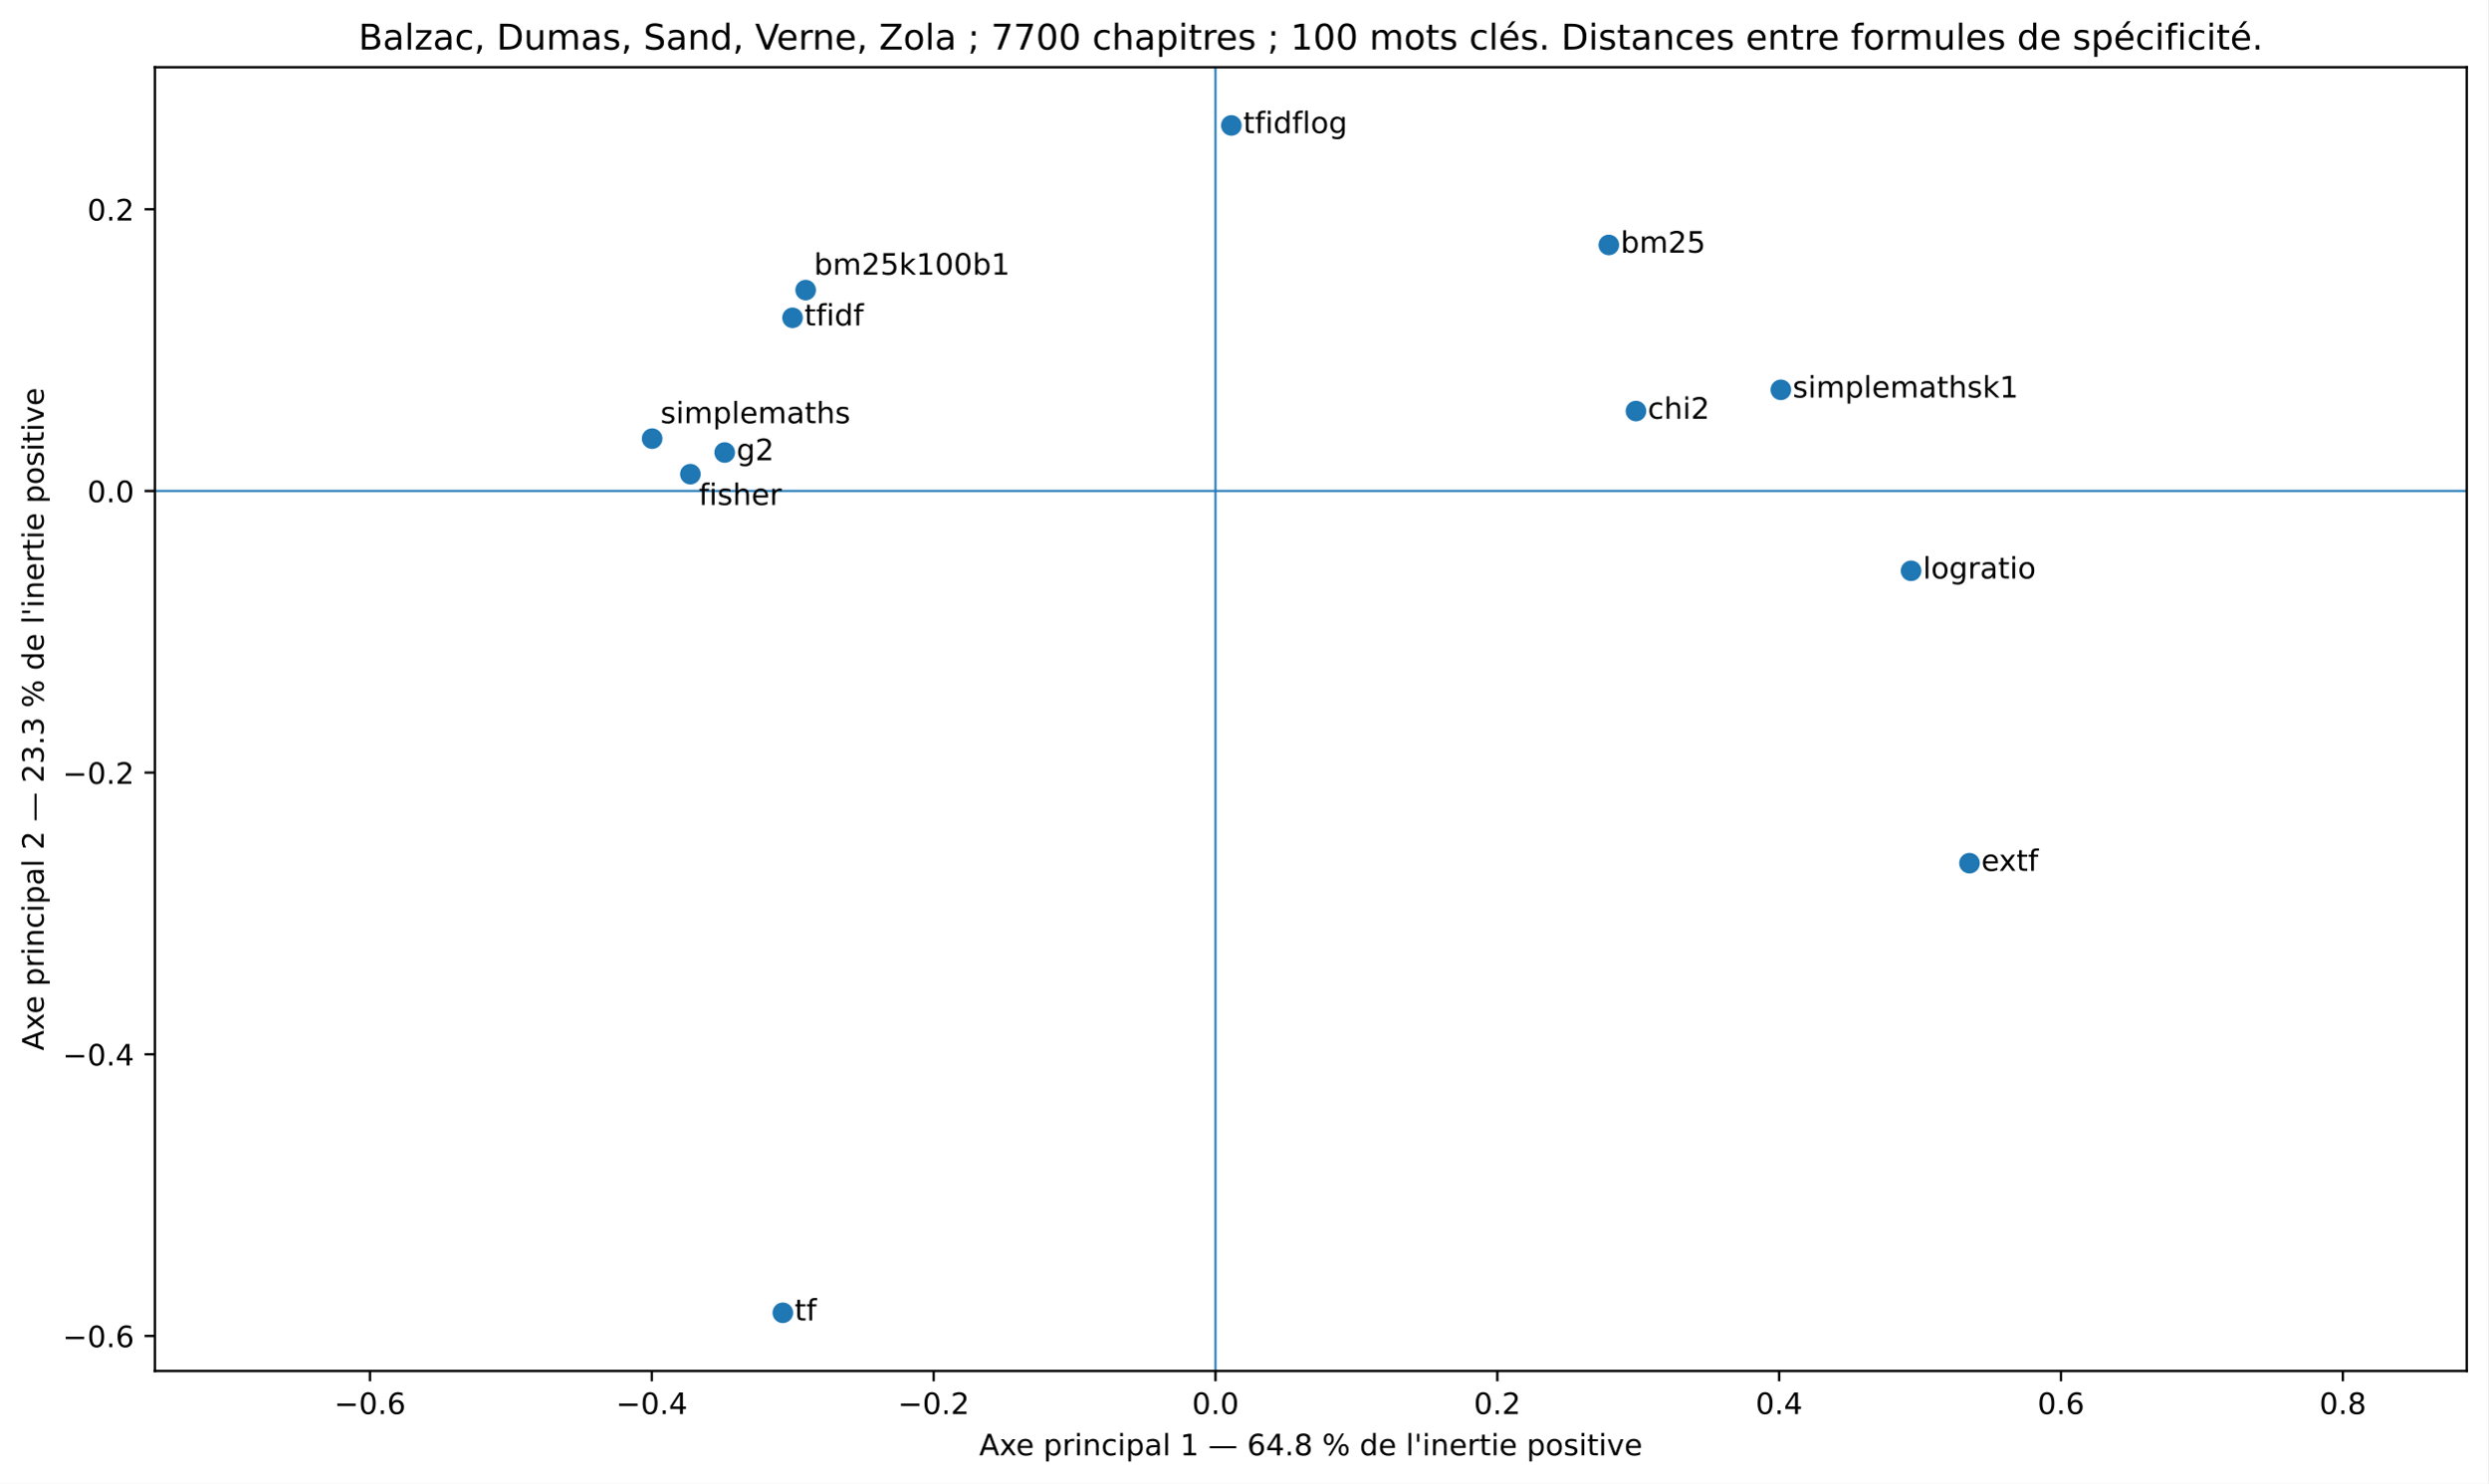
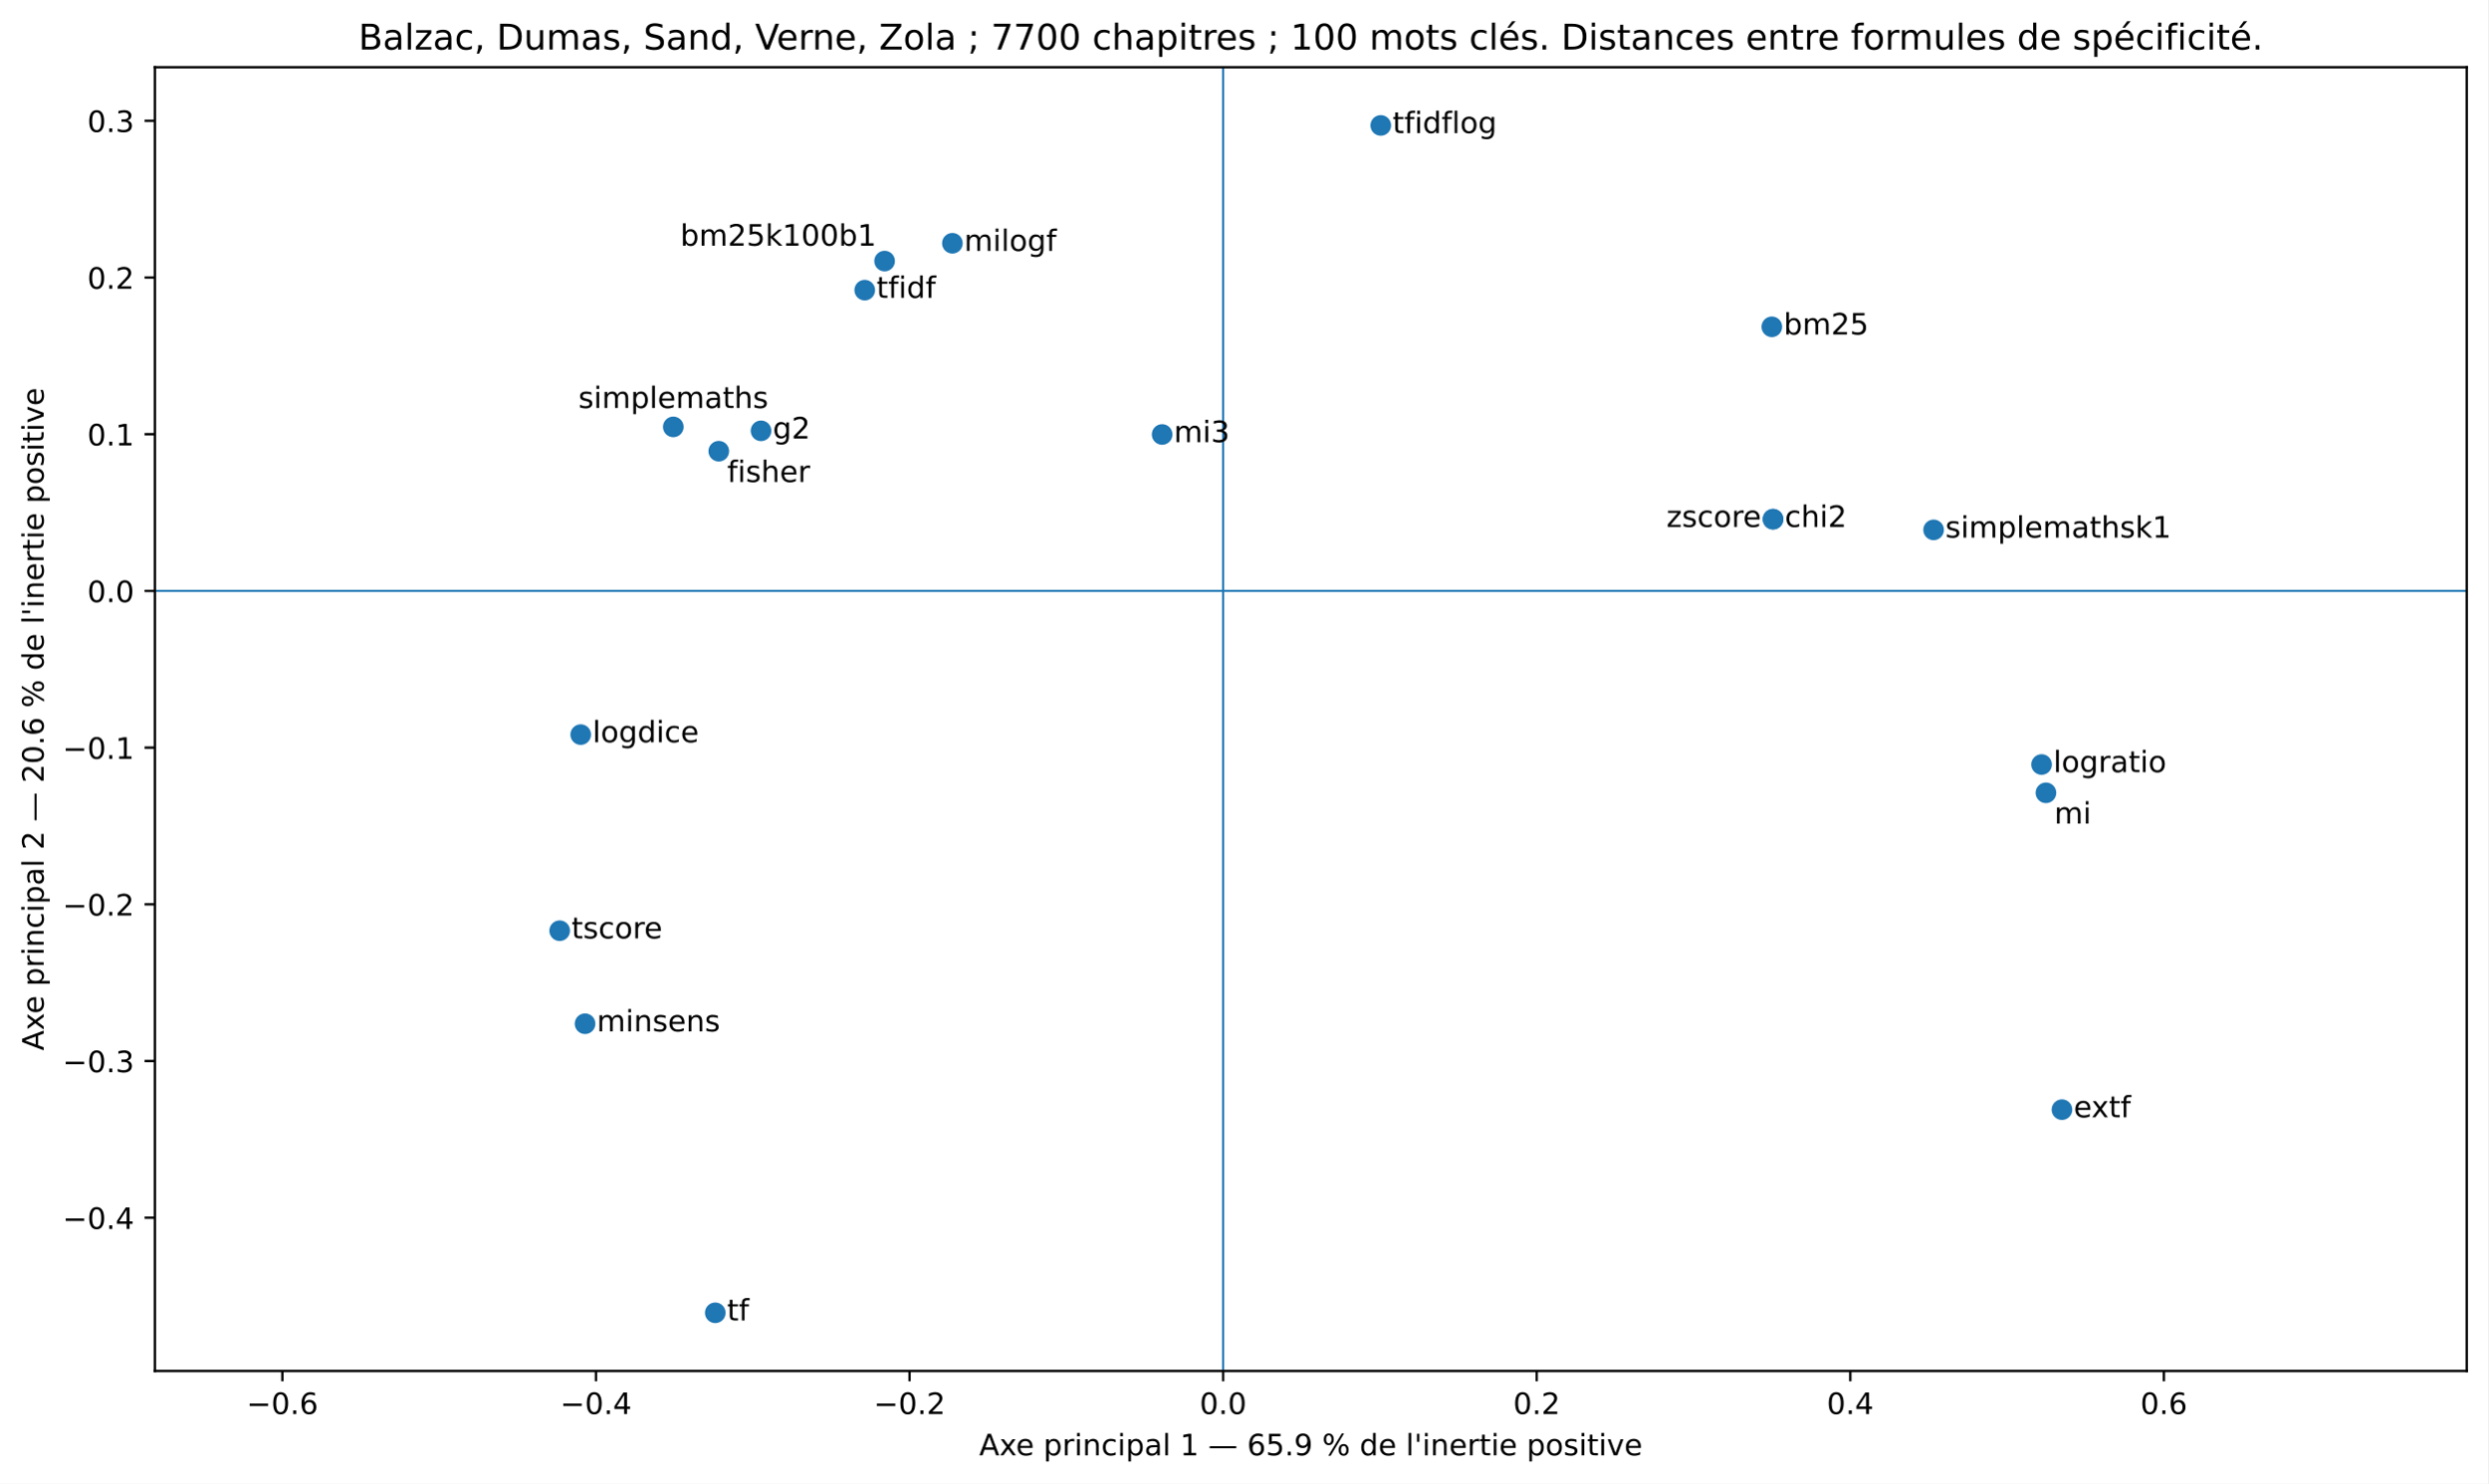
<svg xmlns="http://www.w3.org/2000/svg" xmlns:xlink="http://www.w3.org/1999/xlink" width="843.075pt" height="503.033pt" viewBox="0 0 843.075 503.033" version="1.1">
  <defs>
    <style type="text/css">*{stroke-linejoin: round; stroke-linecap: butt}</style>
  </defs>
  <g id="figure_1">
    <g id="patch_1">
      <path d="M 0 503.033  L 843.075 503.033  L 843.075 0  L 0 0  z " style="fill: #ffffff" />
    </g>
    <g id="axes_1">
      <g id="patch_2">
        <path d="M 52.484 464.832  L 835.875 464.832  L 835.875 22.798  L 52.484 22.798  z " style="fill: #ffffff" />
      </g>
      <g id="line2d_1">
-         <path d="M 52.484 166.451  L 835.875 166.451  " clip-path="url(#p23ab444b12)" style="fill: none; stroke: #1f77b4; stroke-width: 0.7; stroke-linecap: square" />
+         <path d="M 52.484 200.348  L 835.875 200.348  " clip-path="url(#p3d2e764efc)" style="fill: none; stroke: #1f77b4; stroke-width: 0.7; stroke-linecap: square" />
      </g>
      <g id="line2d_2">
-         <path d="M 411.875 464.832  L 411.875 22.798  " clip-path="url(#p23ab444b12)" style="fill: none; stroke: #1f77b4; stroke-width: 0.7; stroke-linecap: square" />
+         <path d="M 414.466 464.832  L 414.466 22.798  " clip-path="url(#p3d2e764efc)" style="fill: none; stroke: #1f77b4; stroke-width: 0.7; stroke-linecap: square" />
      </g>
      <g id="matplotlib.axis_1">
        <g id="xtick_1">
          <g id="line2d_3">
            <defs>
-               <path id="m0a934659a6" d="M 0 0  L 0 3.5  " style="stroke: #000000; stroke-width: 0.8" />
+               <path id="m25b15e0259" d="M 0 0  L 0 3.5  " style="stroke: #000000; stroke-width: 0.8" />
            </defs>
            <g>
-               <use xlink:href="#m0a934659a6" x="125.357" y="464.832" style="stroke: #000000; stroke-width: 0.8" />
+               <use xlink:href="#m25b15e0259" x="95.677" y="464.832" style="stroke: #000000; stroke-width: 0.8" />
            </g>
          </g>
          <g id="text_1">
-             <text style="font-size: 10px; font-family: 'DejaVu Sans', 'Bitstream Vera Sans', 'Computer Modern Sans Serif', 'Lucida Grande', 'Verdana', 'Geneva', 'Lucid', 'Arial', 'Helvetica', 'Avant Garde', sans-serif; text-anchor: middle" x="125.357" y="479.43" transform="rotate(-0 125.3569 479.4297)">−0.6</text>
+             <text style="font-size: 10px; font-family: 'DejaVu Sans', 'Bitstream Vera Sans', 'Computer Modern Sans Serif', 'Lucida Grande', 'Verdana', 'Geneva', 'Lucid', 'Arial', 'Helvetica', 'Avant Garde', sans-serif; text-anchor: middle" x="95.677" y="479.43" transform="rotate(-0 95.67743 479.4297)">−0.6</text>
          </g>
        </g>
        <g id="xtick_2">
          <g id="line2d_4">
            <g>
-               <use xlink:href="#m0a934659a6" x="220.863" y="464.832" style="stroke: #000000; stroke-width: 0.8" />
+               <use xlink:href="#m25b15e0259" x="201.94" y="464.832" style="stroke: #000000; stroke-width: 0.8" />
            </g>
          </g>
          <g id="text_2">
-             <text style="font-size: 10px; font-family: 'DejaVu Sans', 'Bitstream Vera Sans', 'Computer Modern Sans Serif', 'Lucida Grande', 'Verdana', 'Geneva', 'Lucid', 'Arial', 'Helvetica', 'Avant Garde', sans-serif; text-anchor: middle" x="220.863" y="479.43" transform="rotate(-0 220.8629 479.4297)">−0.4</text>
+             <text style="font-size: 10px; font-family: 'DejaVu Sans', 'Bitstream Vera Sans', 'Computer Modern Sans Serif', 'Lucida Grande', 'Verdana', 'Geneva', 'Lucid', 'Arial', 'Helvetica', 'Avant Garde', sans-serif; text-anchor: middle" x="201.94" y="479.43" transform="rotate(-0 201.9403 479.4297)">−0.4</text>
          </g>
        </g>
        <g id="xtick_3">
          <g id="line2d_5">
            <g>
-               <use xlink:href="#m0a934659a6" x="316.369" y="464.832" style="stroke: #000000; stroke-width: 0.8" />
+               <use xlink:href="#m25b15e0259" x="308.203" y="464.832" style="stroke: #000000; stroke-width: 0.8" />
            </g>
          </g>
          <g id="text_3">
-             <text style="font-size: 10px; font-family: 'DejaVu Sans', 'Bitstream Vera Sans', 'Computer Modern Sans Serif', 'Lucida Grande', 'Verdana', 'Geneva', 'Lucid', 'Arial', 'Helvetica', 'Avant Garde', sans-serif; text-anchor: middle" x="316.369" y="479.43" transform="rotate(-0 316.369 479.4297)">−0.2</text>
+             <text style="font-size: 10px; font-family: 'DejaVu Sans', 'Bitstream Vera Sans', 'Computer Modern Sans Serif', 'Lucida Grande', 'Verdana', 'Geneva', 'Lucid', 'Arial', 'Helvetica', 'Avant Garde', sans-serif; text-anchor: middle" x="308.203" y="479.43" transform="rotate(-0 308.2031 479.4297)">−0.2</text>
          </g>
        </g>
        <g id="xtick_4">
          <g id="line2d_6">
            <g>
-               <use xlink:href="#m0a934659a6" x="411.875" y="464.832" style="stroke: #000000; stroke-width: 0.8" />
+               <use xlink:href="#m25b15e0259" x="414.466" y="464.832" style="stroke: #000000; stroke-width: 0.8" />
            </g>
          </g>
          <g id="text_4">
-             <text style="font-size: 10px; font-family: 'DejaVu Sans', 'Bitstream Vera Sans', 'Computer Modern Sans Serif', 'Lucida Grande', 'Verdana', 'Geneva', 'Lucid', 'Arial', 'Helvetica', 'Avant Garde', sans-serif; text-anchor: middle" x="411.875" y="479.43" transform="rotate(-0 411.875 479.4297)">0.0</text>
+             <text style="font-size: 10px; font-family: 'DejaVu Sans', 'Bitstream Vera Sans', 'Computer Modern Sans Serif', 'Lucida Grande', 'Verdana', 'Geneva', 'Lucid', 'Arial', 'Helvetica', 'Avant Garde', sans-serif; text-anchor: middle" x="414.466" y="479.43" transform="rotate(-0 414.4659 479.4297)">0.0</text>
          </g>
        </g>
        <g id="xtick_5">
          <g id="line2d_7">
            <g>
-               <use xlink:href="#m0a934659a6" x="507.381" y="464.832" style="stroke: #000000; stroke-width: 0.8" />
+               <use xlink:href="#m25b15e0259" x="520.729" y="464.832" style="stroke: #000000; stroke-width: 0.8" />
            </g>
          </g>
          <g id="text_5">
-             <text style="font-size: 10px; font-family: 'DejaVu Sans', 'Bitstream Vera Sans', 'Computer Modern Sans Serif', 'Lucida Grande', 'Verdana', 'Geneva', 'Lucid', 'Arial', 'Helvetica', 'Avant Garde', sans-serif; text-anchor: middle" x="507.381" y="479.43" transform="rotate(-0 507.381 479.4297)">0.2</text>
+             <text style="font-size: 10px; font-family: 'DejaVu Sans', 'Bitstream Vera Sans', 'Computer Modern Sans Serif', 'Lucida Grande', 'Verdana', 'Geneva', 'Lucid', 'Arial', 'Helvetica', 'Avant Garde', sans-serif; text-anchor: middle" x="520.729" y="479.43" transform="rotate(-0 520.7287 479.4297)">0.2</text>
          </g>
        </g>
        <g id="xtick_6">
          <g id="line2d_8">
            <g>
-               <use xlink:href="#m0a934659a6" x="602.887" y="464.832" style="stroke: #000000; stroke-width: 0.8" />
+               <use xlink:href="#m25b15e0259" x="626.992" y="464.832" style="stroke: #000000; stroke-width: 0.8" />
            </g>
          </g>
          <g id="text_6">
-             <text style="font-size: 10px; font-family: 'DejaVu Sans', 'Bitstream Vera Sans', 'Computer Modern Sans Serif', 'Lucida Grande', 'Verdana', 'Geneva', 'Lucid', 'Arial', 'Helvetica', 'Avant Garde', sans-serif; text-anchor: middle" x="602.887" y="479.43" transform="rotate(-0 602.8871 479.4297)">0.4</text>
+             <text style="font-size: 10px; font-family: 'DejaVu Sans', 'Bitstream Vera Sans', 'Computer Modern Sans Serif', 'Lucida Grande', 'Verdana', 'Geneva', 'Lucid', 'Arial', 'Helvetica', 'Avant Garde', sans-serif; text-anchor: middle" x="626.992" y="479.43" transform="rotate(-0 626.9916 479.4297)">0.4</text>
          </g>
        </g>
        <g id="xtick_7">
          <g id="line2d_9">
            <g>
-               <use xlink:href="#m0a934659a6" x="698.393" y="464.832" style="stroke: #000000; stroke-width: 0.8" />
+               <use xlink:href="#m25b15e0259" x="733.254" y="464.832" style="stroke: #000000; stroke-width: 0.8" />
            </g>
          </g>
          <g id="text_7">
-             <text style="font-size: 10px; font-family: 'DejaVu Sans', 'Bitstream Vera Sans', 'Computer Modern Sans Serif', 'Lucida Grande', 'Verdana', 'Geneva', 'Lucid', 'Arial', 'Helvetica', 'Avant Garde', sans-serif; text-anchor: middle" x="698.393" y="479.43" transform="rotate(-0 698.3931 479.4297)">0.6</text>
-           </g>
-         </g>
-         <g id="xtick_8">
-           <g id="line2d_10">
-             <g>
-               <use xlink:href="#m0a934659a6" x="793.899" y="464.832" style="stroke: #000000; stroke-width: 0.8" />
-             </g>
-           </g>
-           <g id="text_8">
-             <text style="font-size: 10px; font-family: 'DejaVu Sans', 'Bitstream Vera Sans', 'Computer Modern Sans Serif', 'Lucida Grande', 'Verdana', 'Geneva', 'Lucid', 'Arial', 'Helvetica', 'Avant Garde', sans-serif; text-anchor: middle" x="793.899" y="479.43" transform="rotate(-0 793.8992 479.4297)">0.8</text>
-           </g>
-         </g>
-         <g id="text_9">
-           <text style="font-size: 10px; font-family: 'DejaVu Sans', 'Bitstream Vera Sans', 'Computer Modern Sans Serif', 'Lucida Grande', 'Verdana', 'Geneva', 'Lucid', 'Arial', 'Helvetica', 'Avant Garde', sans-serif; text-anchor: middle" x="444.179" y="493.43" transform="rotate(-0 444.1793 493.4304)">Axe principal 1 — 64.8 % de l'inertie positive</text>
+             <text style="font-size: 10px; font-family: 'DejaVu Sans', 'Bitstream Vera Sans', 'Computer Modern Sans Serif', 'Lucida Grande', 'Verdana', 'Geneva', 'Lucid', 'Arial', 'Helvetica', 'Avant Garde', sans-serif; text-anchor: middle" x="733.254" y="479.43" transform="rotate(-0 733.2544 479.4297)">0.6</text>
+           </g>
+         </g>
+         <g id="text_8">
+           <text style="font-size: 10px; font-family: 'DejaVu Sans', 'Bitstream Vera Sans', 'Computer Modern Sans Serif', 'Lucida Grande', 'Verdana', 'Geneva', 'Lucid', 'Arial', 'Helvetica', 'Avant Garde', sans-serif; text-anchor: middle" x="444.179" y="493.43" transform="rotate(-0 444.1793 493.4304)">Axe principal 1 — 65.9 % de l'inertie positive</text>
        </g>
      </g>
      <g id="matplotlib.axis_2">
        <g id="ytick_1">
+           <g id="line2d_10">
+             <defs>
+               <path id="md49e7194d9" d="M 0 0  L -3.5 0  " style="stroke: #000000; stroke-width: 0.8" />
+             </defs>
+             <g>
+               <use xlink:href="#md49e7194d9" x="52.484" y="412.873" style="stroke: #000000; stroke-width: 0.8" />
+             </g>
+           </g>
+           <g id="text_9">
+             <text style="font-size: 10px; font-family: 'DejaVu Sans', 'Bitstream Vera Sans', 'Computer Modern Sans Serif', 'Lucida Grande', 'Verdana', 'Geneva', 'Lucid', 'Arial', 'Helvetica', 'Avant Garde', sans-serif; text-anchor: end" x="45.484" y="416.672" transform="rotate(-0 45.48359 416.6723)">−0.4</text>
+           </g>
+         </g>
+         <g id="ytick_2">
          <g id="line2d_11">
-             <defs>
-               <path id="m135f338078" d="M 0 0  L -3.5 0  " style="stroke: #000000; stroke-width: 0.8" />
-             </defs>
-             <g>
-               <use xlink:href="#m135f338078" x="52.484" y="452.969" style="stroke: #000000; stroke-width: 0.8" />
+             <g>
+               <use xlink:href="#md49e7194d9" x="52.484" y="359.742" style="stroke: #000000; stroke-width: 0.8" />
            </g>
          </g>
          <g id="text_10">
-             <text style="font-size: 10px; font-family: 'DejaVu Sans', 'Bitstream Vera Sans', 'Computer Modern Sans Serif', 'Lucida Grande', 'Verdana', 'Geneva', 'Lucid', 'Arial', 'Helvetica', 'Avant Garde', sans-serif; text-anchor: end" x="45.484" y="456.768" transform="rotate(-0 45.48359 456.7675)">−0.6</text>
-           </g>
-         </g>
-         <g id="ytick_2">
+             <text style="font-size: 10px; font-family: 'DejaVu Sans', 'Bitstream Vera Sans', 'Computer Modern Sans Serif', 'Lucida Grande', 'Verdana', 'Geneva', 'Lucid', 'Arial', 'Helvetica', 'Avant Garde', sans-serif; text-anchor: end" x="45.484" y="363.541" transform="rotate(-0 45.48359 363.5409)">−0.3</text>
+           </g>
+         </g>
+         <g id="ytick_3">
          <g id="line2d_12">
            <g>
-               <use xlink:href="#m135f338078" x="52.484" y="357.463" style="stroke: #000000; stroke-width: 0.8" />
+               <use xlink:href="#md49e7194d9" x="52.484" y="306.611" style="stroke: #000000; stroke-width: 0.8" />
            </g>
          </g>
          <g id="text_11">
-             <text style="font-size: 10px; font-family: 'DejaVu Sans', 'Bitstream Vera Sans', 'Computer Modern Sans Serif', 'Lucida Grande', 'Verdana', 'Geneva', 'Lucid', 'Arial', 'Helvetica', 'Avant Garde', sans-serif; text-anchor: end" x="45.484" y="361.261" transform="rotate(-0 45.48359 361.2615)">−0.4</text>
-           </g>
-         </g>
-         <g id="ytick_3">
+             <text style="font-size: 10px; font-family: 'DejaVu Sans', 'Bitstream Vera Sans', 'Computer Modern Sans Serif', 'Lucida Grande', 'Verdana', 'Geneva', 'Lucid', 'Arial', 'Helvetica', 'Avant Garde', sans-serif; text-anchor: end" x="45.484" y="310.409" transform="rotate(-0 45.48359 310.4095)">−0.2</text>
+           </g>
+         </g>
+         <g id="ytick_4">
          <g id="line2d_13">
            <g>
-               <use xlink:href="#m135f338078" x="52.484" y="261.957" style="stroke: #000000; stroke-width: 0.8" />
+               <use xlink:href="#md49e7194d9" x="52.484" y="253.479" style="stroke: #000000; stroke-width: 0.8" />
            </g>
          </g>
          <g id="text_12">
-             <text style="font-size: 10px; font-family: 'DejaVu Sans', 'Bitstream Vera Sans', 'Computer Modern Sans Serif', 'Lucida Grande', 'Verdana', 'Geneva', 'Lucid', 'Arial', 'Helvetica', 'Avant Garde', sans-serif; text-anchor: end" x="45.484" y="265.755" transform="rotate(-0 45.48359 265.7554)">−0.2</text>
-           </g>
-         </g>
-         <g id="ytick_4">
+             <text style="font-size: 10px; font-family: 'DejaVu Sans', 'Bitstream Vera Sans', 'Computer Modern Sans Serif', 'Lucida Grande', 'Verdana', 'Geneva', 'Lucid', 'Arial', 'Helvetica', 'Avant Garde', sans-serif; text-anchor: end" x="45.484" y="257.278" transform="rotate(-0 45.48359 257.2781)">−0.1</text>
+           </g>
+         </g>
+         <g id="ytick_5">
          <g id="line2d_14">
            <g>
-               <use xlink:href="#m135f338078" x="52.484" y="166.451" style="stroke: #000000; stroke-width: 0.8" />
+               <use xlink:href="#md49e7194d9" x="52.484" y="200.348" style="stroke: #000000; stroke-width: 0.8" />
            </g>
          </g>
          <g id="text_13">
-             <text style="font-size: 10px; font-family: 'DejaVu Sans', 'Bitstream Vera Sans', 'Computer Modern Sans Serif', 'Lucida Grande', 'Verdana', 'Geneva', 'Lucid', 'Arial', 'Helvetica', 'Avant Garde', sans-serif; text-anchor: end" x="45.484" y="170.249" transform="rotate(-0 45.48359 170.2494)">0.0</text>
-           </g>
-         </g>
-         <g id="ytick_5">
+             <text style="font-size: 10px; font-family: 'DejaVu Sans', 'Bitstream Vera Sans', 'Computer Modern Sans Serif', 'Lucida Grande', 'Verdana', 'Geneva', 'Lucid', 'Arial', 'Helvetica', 'Avant Garde', sans-serif; text-anchor: end" x="45.484" y="204.147" transform="rotate(-0 45.48359 204.1467)">0.0</text>
+           </g>
+         </g>
+         <g id="ytick_6">
          <g id="line2d_15">
            <g>
-               <use xlink:href="#m135f338078" x="52.484" y="70.945" style="stroke: #000000; stroke-width: 0.8" />
+               <use xlink:href="#md49e7194d9" x="52.484" y="147.216" style="stroke: #000000; stroke-width: 0.8" />
            </g>
          </g>
          <g id="text_14">
-             <text style="font-size: 10px; font-family: 'DejaVu Sans', 'Bitstream Vera Sans', 'Computer Modern Sans Serif', 'Lucida Grande', 'Verdana', 'Geneva', 'Lucid', 'Arial', 'Helvetica', 'Avant Garde', sans-serif; text-anchor: end" x="45.484" y="74.743" transform="rotate(-0 45.48359 74.74336)">0.2</text>
-           </g>
-         </g>
-         <g id="text_15">
-           <text style="font-size: 10px; font-family: 'DejaVu Sans', 'Bitstream Vera Sans', 'Computer Modern Sans Serif', 'Lucida Grande', 'Verdana', 'Geneva', 'Lucid', 'Arial', 'Helvetica', 'Avant Garde', sans-serif; text-anchor: middle" x="14.798" y="243.815" transform="rotate(-90 14.79844 243.8151)">Axe principal 2 — 23.3 % de l'inertie positive</text>
+             <text style="font-size: 10px; font-family: 'DejaVu Sans', 'Bitstream Vera Sans', 'Computer Modern Sans Serif', 'Lucida Grande', 'Verdana', 'Geneva', 'Lucid', 'Arial', 'Helvetica', 'Avant Garde', sans-serif; text-anchor: end" x="45.484" y="151.015" transform="rotate(-0 45.48359 151.0152)">0.1</text>
+           </g>
+         </g>
+         <g id="ytick_7">
+           <g id="line2d_16">
+             <g>
+               <use xlink:href="#md49e7194d9" x="52.484" y="94.085" style="stroke: #000000; stroke-width: 0.8" />
+             </g>
+           </g>
+           <g id="text_15">
+             <text style="font-size: 10px; font-family: 'DejaVu Sans', 'Bitstream Vera Sans', 'Computer Modern Sans Serif', 'Lucida Grande', 'Verdana', 'Geneva', 'Lucid', 'Arial', 'Helvetica', 'Avant Garde', sans-serif; text-anchor: end" x="45.484" y="97.884" transform="rotate(-0 45.48359 97.88383)">0.2</text>
+           </g>
+         </g>
+         <g id="ytick_8">
+           <g id="line2d_17">
+             <g>
+               <use xlink:href="#md49e7194d9" x="52.484" y="40.954" style="stroke: #000000; stroke-width: 0.8" />
+             </g>
+           </g>
+           <g id="text_16">
+             <text style="font-size: 10px; font-family: 'DejaVu Sans', 'Bitstream Vera Sans', 'Computer Modern Sans Serif', 'Lucida Grande', 'Verdana', 'Geneva', 'Lucid', 'Arial', 'Helvetica', 'Avant Garde', sans-serif; text-anchor: end" x="45.484" y="44.752" transform="rotate(-0 45.48359 44.75242)">0.3</text>
+           </g>
+         </g>
+         <g id="text_17">
+           <text style="font-size: 10px; font-family: 'DejaVu Sans', 'Bitstream Vera Sans', 'Computer Modern Sans Serif', 'Lucida Grande', 'Verdana', 'Geneva', 'Lucid', 'Arial', 'Helvetica', 'Avant Garde', sans-serif; text-anchor: middle" x="14.798" y="243.815" transform="rotate(-90 14.79844 243.8151)">Axe principal 2 — 20.6 % de l'inertie positive</text>
        </g>
      </g>
      <g id="patch_3">
        <path d="M 52.484 464.832  L 52.484 22.798  " style="fill: none; stroke: #000000; stroke-width: 0.8; stroke-linejoin: miter; stroke-linecap: square" />
      </g>
      <g id="patch_4">
        <path d="M 835.875 464.832  L 835.875 22.798  " style="fill: none; stroke: #000000; stroke-width: 0.8; stroke-linejoin: miter; stroke-linecap: square" />
      </g>
      <g id="patch_5">
        <path d="M 52.484 464.832  L 835.875 464.832  " style="fill: none; stroke: #000000; stroke-width: 0.8; stroke-linejoin: miter; stroke-linecap: square" />
      </g>
      <g id="patch_6">
        <path d="M 52.484 22.798  L 835.875 22.798  " style="fill: none; stroke: #000000; stroke-width: 0.8; stroke-linejoin: miter; stroke-linecap: square" />
      </g>
      <g id="PathCollection_1">
        <defs>
-           <path id="m168afb5830" d="M 0 3  C 0.796 3 1.559 2.684 2.121 2.121  C 2.684 1.559 3 0.796 3 0  C 3 -0.796 2.684 -1.559 2.121 -2.121  C 1.559 -2.684 0.796 -3 0 -3  C -0.796 -3 -1.559 -2.684 -2.121 -2.121  C -2.684 -1.559 -3 -0.796 -3 0  C -3 0.796 -2.684 1.559 -2.121 2.121  C -1.559 2.684 -0.796 3 0 3  z " style="stroke: #1f77b4" />
+           <path id="m274f2336bb" d="M 0 3  C 0.796 3 1.559 2.684 2.121 2.121  C 2.684 1.559 3 0.796 3 0  C 3 -0.796 2.684 -1.559 2.121 -2.121  C 1.559 -2.684 0.796 -3 0 -3  C -0.796 -3 -1.559 -2.684 -2.121 -2.121  C -2.684 -1.559 -3 -0.796 -3 0  C -3 0.796 -2.684 1.559 -2.121 2.121  C -1.559 2.684 -0.796 3 0 3  z " style="stroke: #1f77b4" />
        </defs>
-         <g clip-path="url(#p23ab444b12)">
-           <use xlink:href="#m168afb5830" x="265.265" y="445.109" style="fill: #1f77b4; stroke: #1f77b4" />
-           <use xlink:href="#m168afb5830" x="245.563" y="153.423" style="fill: #1f77b4; stroke: #1f77b4" />
-           <use xlink:href="#m168afb5830" x="233.935" y="160.762" style="fill: #1f77b4; stroke: #1f77b4" />
-           <use xlink:href="#m168afb5830" x="220.977" y="148.72" style="fill: #1f77b4; stroke: #1f77b4" />
-           <use xlink:href="#m168afb5830" x="545.167" y="83.05" style="fill: #1f77b4; stroke: #1f77b4" />
-           <use xlink:href="#m168afb5830" x="272.998" y="98.351" style="fill: #1f77b4; stroke: #1f77b4" />
-           <use xlink:href="#m168afb5830" x="554.363" y="139.368" style="fill: #1f77b4; stroke: #1f77b4" />
-           <use xlink:href="#m168afb5830" x="667.381" y="292.663" style="fill: #1f77b4; stroke: #1f77b4" />
-           <use xlink:href="#m168afb5830" x="647.587" y="193.529" style="fill: #1f77b4; stroke: #1f77b4" />
-           <use xlink:href="#m168afb5830" x="603.458" y="132.162" style="fill: #1f77b4; stroke: #1f77b4" />
-           <use xlink:href="#m168afb5830" x="268.554" y="107.748" style="fill: #1f77b4; stroke: #1f77b4" />
-           <use xlink:href="#m168afb5830" x="417.251" y="42.521" style="fill: #1f77b4; stroke: #1f77b4" />
-         </g>
-       </g>
-       <g id="text_16">
-         <text style="font-size: 10px; font-family: 'DejaVu Sans', 'Bitstream Vera Sans', 'Computer Modern Sans Serif', 'Lucida Grande', 'Verdana', 'Geneva', 'Lucid', 'Arial', 'Helvetica', 'Avant Garde', sans-serif; text-anchor: start" x="249.563" y="156.021" transform="rotate(-0 249.5635 156.0206)">g2</text>
-       </g>
-       <g id="text_17">
-         <text style="font-size: 10px; font-family: 'DejaVu Sans', 'Bitstream Vera Sans', 'Computer Modern Sans Serif', 'Lucida Grande', 'Verdana', 'Geneva', 'Lucid', 'Arial', 'Helvetica', 'Avant Garde', sans-serif; text-anchor: start" x="236.763" y="171.189" transform="rotate(-0 236.763 171.1891)">fisher</text>
+         <g clip-path="url(#p3d2e764efc)">
+           <use xlink:href="#m274f2336bb" x="242.371" y="445.109" style="fill: #1f77b4; stroke: #1f77b4" />
+           <use xlink:href="#m274f2336bb" x="257.876" y="146.074" style="fill: #1f77b4; stroke: #1f77b4" />
+           <use xlink:href="#m274f2336bb" x="243.561" y="152.98" style="fill: #1f77b4; stroke: #1f77b4" />
+           <use xlink:href="#m274f2336bb" x="228.149" y="144.741" style="fill: #1f77b4; stroke: #1f77b4" />
+           <use xlink:href="#m274f2336bb" x="600.401" y="110.803" style="fill: #1f77b4; stroke: #1f77b4" />
+           <use xlink:href="#m274f2336bb" x="299.75" y="88.516" style="fill: #1f77b4; stroke: #1f77b4" />
+           <use xlink:href="#m274f2336bb" x="600.811" y="176.038" style="fill: #1f77b4; stroke: #1f77b4" />
+           <use xlink:href="#m274f2336bb" x="698.712" y="376.233" style="fill: #1f77b4; stroke: #1f77b4" />
+           <use xlink:href="#m274f2336bb" x="196.778" y="249.071" style="fill: #1f77b4; stroke: #1f77b4" />
+           <use xlink:href="#m274f2336bb" x="691.81" y="259.208" style="fill: #1f77b4; stroke: #1f77b4" />
+           <use xlink:href="#m274f2336bb" x="693.285" y="268.805" style="fill: #1f77b4; stroke: #1f77b4" />
+           <use xlink:href="#m274f2336bb" x="393.798" y="147.311" style="fill: #1f77b4; stroke: #1f77b4" />
+           <use xlink:href="#m274f2336bb" x="322.723" y="82.477" style="fill: #1f77b4; stroke: #1f77b4" />
+           <use xlink:href="#m274f2336bb" x="198.243" y="347.1" style="fill: #1f77b4; stroke: #1f77b4" />
+           <use xlink:href="#m274f2336bb" x="655.22" y="179.654" style="fill: #1f77b4; stroke: #1f77b4" />
+           <use xlink:href="#m274f2336bb" x="293.02" y="98.371" style="fill: #1f77b4; stroke: #1f77b4" />
+           <use xlink:href="#m274f2336bb" x="467.886" y="42.521" style="fill: #1f77b4; stroke: #1f77b4" />
+           <use xlink:href="#m274f2336bb" x="189.646" y="315.56" style="fill: #1f77b4; stroke: #1f77b4" />
+           <use xlink:href="#m274f2336bb" x="600.811" y="176.038" style="fill: #1f77b4; stroke: #1f77b4" />
+         </g>
      </g>
      <g id="text_18">
-         <text style="font-size: 10px; font-family: 'DejaVu Sans', 'Bitstream Vera Sans', 'Computer Modern Sans Serif', 'Lucida Grande', 'Verdana', 'Geneva', 'Lucid', 'Arial', 'Helvetica', 'Avant Garde', sans-serif; text-anchor: start" x="223.806" y="143.489" transform="rotate(-0 223.8058 143.4892)">simplemaths</text>
+         <text style="font-size: 10px; font-family: 'DejaVu Sans', 'Bitstream Vera Sans', 'Computer Modern Sans Serif', 'Lucida Grande', 'Verdana', 'Geneva', 'Lucid', 'Arial', 'Helvetica', 'Avant Garde', sans-serif; text-anchor: start" x="261.876" y="148.672" transform="rotate(-0 261.8762 148.6717)">g2</text>
      </g>
      <g id="text_19">
-         <text style="font-size: 10px; font-family: 'DejaVu Sans', 'Bitstream Vera Sans', 'Computer Modern Sans Serif', 'Lucida Grande', 'Verdana', 'Geneva', 'Lucid', 'Arial', 'Helvetica', 'Avant Garde', sans-serif; text-anchor: start" x="558.363" y="141.966" transform="rotate(-0 558.3628 141.9663)">chi2</text>
+         <text style="font-size: 10px; font-family: 'DejaVu Sans', 'Bitstream Vera Sans', 'Computer Modern Sans Serif', 'Lucida Grande', 'Verdana', 'Geneva', 'Lucid', 'Arial', 'Helvetica', 'Avant Garde', sans-serif; text-anchor: start" x="297.02" y="100.969" transform="rotate(-0 297.0197 100.9692)">tfidf</text>
      </g>
      <g id="text_20">
-         <text style="font-size: 10px; font-family: 'DejaVu Sans', 'Bitstream Vera Sans', 'Computer Modern Sans Serif', 'Lucida Grande', 'Verdana', 'Geneva', 'Lucid', 'Arial', 'Helvetica', 'Avant Garde', sans-serif; text-anchor: start" x="272.554" y="110.346" transform="rotate(-0 272.5545 110.3465)">tfidf</text>
+         <text style="font-size: 10px; font-family: 'DejaVu Sans', 'Bitstream Vera Sans', 'Computer Modern Sans Serif', 'Lucida Grande', 'Verdana', 'Geneva', 'Lucid', 'Arial', 'Helvetica', 'Avant Garde', sans-serif; text-anchor: start" x="246.389" y="163.407" transform="rotate(-0 246.3891 163.4067)">fisher</text>
      </g>
      <g id="text_21">
-         <text style="font-size: 10px; font-family: 'DejaVu Sans', 'Bitstream Vera Sans', 'Computer Modern Sans Serif', 'Lucida Grande', 'Verdana', 'Geneva', 'Lucid', 'Arial', 'Helvetica', 'Avant Garde', sans-serif; text-anchor: start" x="549.167" y="85.648" transform="rotate(-0 549.167 85.64776)">bm25</text>
+         <text style="font-size: 10px; font-family: 'DejaVu Sans', 'Bitstream Vera Sans', 'Computer Modern Sans Serif', 'Lucida Grande', 'Verdana', 'Geneva', 'Lucid', 'Arial', 'Helvetica', 'Avant Garde', sans-serif; text-anchor: middle" x="228.149" y="138.338" transform="rotate(-0 228.1489 138.3384)">simplemaths</text>
      </g>
      <g id="text_22">
-         <text style="font-size: 10px; font-family: 'DejaVu Sans', 'Bitstream Vera Sans', 'Computer Modern Sans Serif', 'Lucida Grande', 'Verdana', 'Geneva', 'Lucid', 'Arial', 'Helvetica', 'Avant Garde', sans-serif; text-anchor: start" x="275.827" y="93.12" transform="rotate(-0 275.8268 93.12005)">bm25k100b1</text>
+         <text style="font-size: 10px; font-family: 'DejaVu Sans', 'Bitstream Vera Sans', 'Computer Modern Sans Serif', 'Lucida Grande', 'Verdana', 'Geneva', 'Lucid', 'Arial', 'Helvetica', 'Avant Garde', sans-serif; text-anchor: end" x="296.921" y="83.285" transform="rotate(-0 296.9214 83.28475)">bm25k100b1</text>
      </g>
      <g id="text_23">
-         <text style="font-size: 10px; font-family: 'DejaVu Sans', 'Bitstream Vera Sans', 'Computer Modern Sans Serif', 'Lucida Grande', 'Verdana', 'Geneva', 'Lucid', 'Arial', 'Helvetica', 'Avant Garde', sans-serif; text-anchor: start" x="607.458" y="134.76" transform="rotate(-0 607.4577 134.7601)">simplemathsk1</text>
+         <text style="font-size: 10px; font-family: 'DejaVu Sans', 'Bitstream Vera Sans', 'Computer Modern Sans Serif', 'Lucida Grande', 'Verdana', 'Geneva', 'Lucid', 'Arial', 'Helvetica', 'Avant Garde', sans-serif; text-anchor: start" x="604.811" y="178.636" transform="rotate(-0 604.8113 178.6361)">chi2</text>
      </g>
      <g id="text_24">
-         <text style="font-size: 10px; font-family: 'DejaVu Sans', 'Bitstream Vera Sans', 'Computer Modern Sans Serif', 'Lucida Grande', 'Verdana', 'Geneva', 'Lucid', 'Arial', 'Helvetica', 'Avant Garde', sans-serif; text-anchor: start" x="269.265" y="447.707" transform="rotate(-0 269.2646 447.7072)">tf</text>
+         <text style="font-size: 10px; font-family: 'DejaVu Sans', 'Bitstream Vera Sans', 'Computer Modern Sans Serif', 'Lucida Grande', 'Verdana', 'Geneva', 'Lucid', 'Arial', 'Helvetica', 'Avant Garde', sans-serif; text-anchor: start" x="326.723" y="85.076" transform="rotate(-0 326.7232 85.07554)">milogf</text>
      </g>
      <g id="text_25">
-         <text style="font-size: 10px; font-family: 'DejaVu Sans', 'Bitstream Vera Sans', 'Computer Modern Sans Serif', 'Lucida Grande', 'Verdana', 'Geneva', 'Lucid', 'Arial', 'Helvetica', 'Avant Garde', sans-serif; text-anchor: start" x="671.381" y="295.261" transform="rotate(-0 671.3812 295.2613)">extf</text>
+         <text style="font-size: 10px; font-family: 'DejaVu Sans', 'Bitstream Vera Sans', 'Computer Modern Sans Serif', 'Lucida Grande', 'Verdana', 'Geneva', 'Lucid', 'Arial', 'Helvetica', 'Avant Garde', sans-serif; text-anchor: start" x="659.22" y="182.252" transform="rotate(-0 659.2202 182.252)">simplemathsk1</text>
      </g>
      <g id="text_26">
-         <text style="font-size: 10px; font-family: 'DejaVu Sans', 'Bitstream Vera Sans', 'Computer Modern Sans Serif', 'Lucida Grande', 'Verdana', 'Geneva', 'Lucid', 'Arial', 'Helvetica', 'Avant Garde', sans-serif; text-anchor: start" x="651.587" y="196.127" transform="rotate(-0 651.5875 196.1272)">logratio</text>
+         <text style="font-size: 10px; font-family: 'DejaVu Sans', 'Bitstream Vera Sans', 'Computer Modern Sans Serif', 'Lucida Grande', 'Verdana', 'Geneva', 'Lucid', 'Arial', 'Helvetica', 'Avant Garde', sans-serif; text-anchor: end" x="596.811" y="178.636" transform="rotate(-0 596.8113 178.6357)">zscore</text>
      </g>
      <g id="text_27">
-         <text style="font-size: 10px; font-family: 'DejaVu Sans', 'Bitstream Vera Sans', 'Computer Modern Sans Serif', 'Lucida Grande', 'Verdana', 'Geneva', 'Lucid', 'Arial', 'Helvetica', 'Avant Garde', sans-serif; text-anchor: start" x="421.251" y="45.119" transform="rotate(-0 421.2509 45.119)">tfidflog</text>
+         <text style="font-size: 10px; font-family: 'DejaVu Sans', 'Bitstream Vera Sans', 'Computer Modern Sans Serif', 'Lucida Grande', 'Verdana', 'Geneva', 'Lucid', 'Arial', 'Helvetica', 'Avant Garde', sans-serif; text-anchor: start" x="695.81" y="261.806" transform="rotate(-0 695.8098 261.8056)">logratio</text>
      </g>
      <g id="text_28">
+         <text style="font-size: 10px; font-family: 'DejaVu Sans', 'Bitstream Vera Sans', 'Computer Modern Sans Serif', 'Lucida Grande', 'Verdana', 'Geneva', 'Lucid', 'Arial', 'Helvetica', 'Avant Garde', sans-serif; text-anchor: start" x="696.114" y="279.232" transform="rotate(-0 696.1136 279.2316)">mi</text>
+       </g>
+       <g id="text_29">
+         <text style="font-size: 10px; font-family: 'DejaVu Sans', 'Bitstream Vera Sans', 'Computer Modern Sans Serif', 'Lucida Grande', 'Verdana', 'Geneva', 'Lucid', 'Arial', 'Helvetica', 'Avant Garde', sans-serif; text-anchor: start" x="202.243" y="349.698" transform="rotate(-0 202.2433 349.6977)">minsens</text>
+       </g>
+       <g id="text_30">
+         <text style="font-size: 10px; font-family: 'DejaVu Sans', 'Bitstream Vera Sans', 'Computer Modern Sans Serif', 'Lucida Grande', 'Verdana', 'Geneva', 'Lucid', 'Arial', 'Helvetica', 'Avant Garde', sans-serif; text-anchor: start" x="193.646" y="318.157" transform="rotate(-0 193.6463 318.1574)">tscore</text>
+       </g>
+       <g id="text_31">
+         <text style="font-size: 10px; font-family: 'DejaVu Sans', 'Bitstream Vera Sans', 'Computer Modern Sans Serif', 'Lucida Grande', 'Verdana', 'Geneva', 'Lucid', 'Arial', 'Helvetica', 'Avant Garde', sans-serif; text-anchor: start" x="246.371" y="447.707" transform="rotate(-0 246.3709 447.7072)">tf</text>
+       </g>
+       <g id="text_32">
+         <text style="font-size: 10px; font-family: 'DejaVu Sans', 'Bitstream Vera Sans', 'Computer Modern Sans Serif', 'Lucida Grande', 'Verdana', 'Geneva', 'Lucid', 'Arial', 'Helvetica', 'Avant Garde', sans-serif; text-anchor: start" x="604.401" y="113.402" transform="rotate(-0 604.4007 113.4015)">bm25</text>
+       </g>
+       <g id="text_33">
+         <text style="font-size: 10px; font-family: 'DejaVu Sans', 'Bitstream Vera Sans', 'Computer Modern Sans Serif', 'Lucida Grande', 'Verdana', 'Geneva', 'Lucid', 'Arial', 'Helvetica', 'Avant Garde', sans-serif; text-anchor: start" x="702.712" y="378.831" transform="rotate(-0 702.7122 378.8307)">extf</text>
+       </g>
+       <g id="text_34">
+         <text style="font-size: 10px; font-family: 'DejaVu Sans', 'Bitstream Vera Sans', 'Computer Modern Sans Serif', 'Lucida Grande', 'Verdana', 'Geneva', 'Lucid', 'Arial', 'Helvetica', 'Avant Garde', sans-serif; text-anchor: start" x="200.778" y="251.669" transform="rotate(-0 200.7784 251.6691)">logdice</text>
+       </g>
+       <g id="text_35">
+         <text style="font-size: 10px; font-family: 'DejaVu Sans', 'Bitstream Vera Sans', 'Computer Modern Sans Serif', 'Lucida Grande', 'Verdana', 'Geneva', 'Lucid', 'Arial', 'Helvetica', 'Avant Garde', sans-serif; text-anchor: start" x="397.798" y="149.909" transform="rotate(-0 397.7981 149.9091)">mi3</text>
+       </g>
+       <g id="text_36">
+         <text style="font-size: 10px; font-family: 'DejaVu Sans', 'Bitstream Vera Sans', 'Computer Modern Sans Serif', 'Lucida Grande', 'Verdana', 'Geneva', 'Lucid', 'Arial', 'Helvetica', 'Avant Garde', sans-serif; text-anchor: start" x="471.886" y="45.119" transform="rotate(-0 471.8862 45.119)">tfidflog</text>
+       </g>
+       <g id="text_37">
        <text style="font-size: 12px; font-family: 'DejaVu Sans', 'Bitstream Vera Sans', 'Computer Modern Sans Serif', 'Lucida Grande', 'Verdana', 'Geneva', 'Lucid', 'Arial', 'Helvetica', 'Avant Garde', sans-serif; text-anchor: middle" x="444.179" y="16.798" transform="rotate(-0 444.1793 16.79812)">Balzac, Dumas, Sand, Verne, Zola ; 7700 chapitres ; 100 mots clés. Distances entre formules de spécificité.</text>
      </g>
    </g>
  </g>
  <defs>
-     <clipPath id="p23ab444b12">
+     <clipPath id="p3d2e764efc">
      <rect x="52.484" y="22.798" width="783.391" height="442.034" />
    </clipPath>
  </defs>
</svg>
